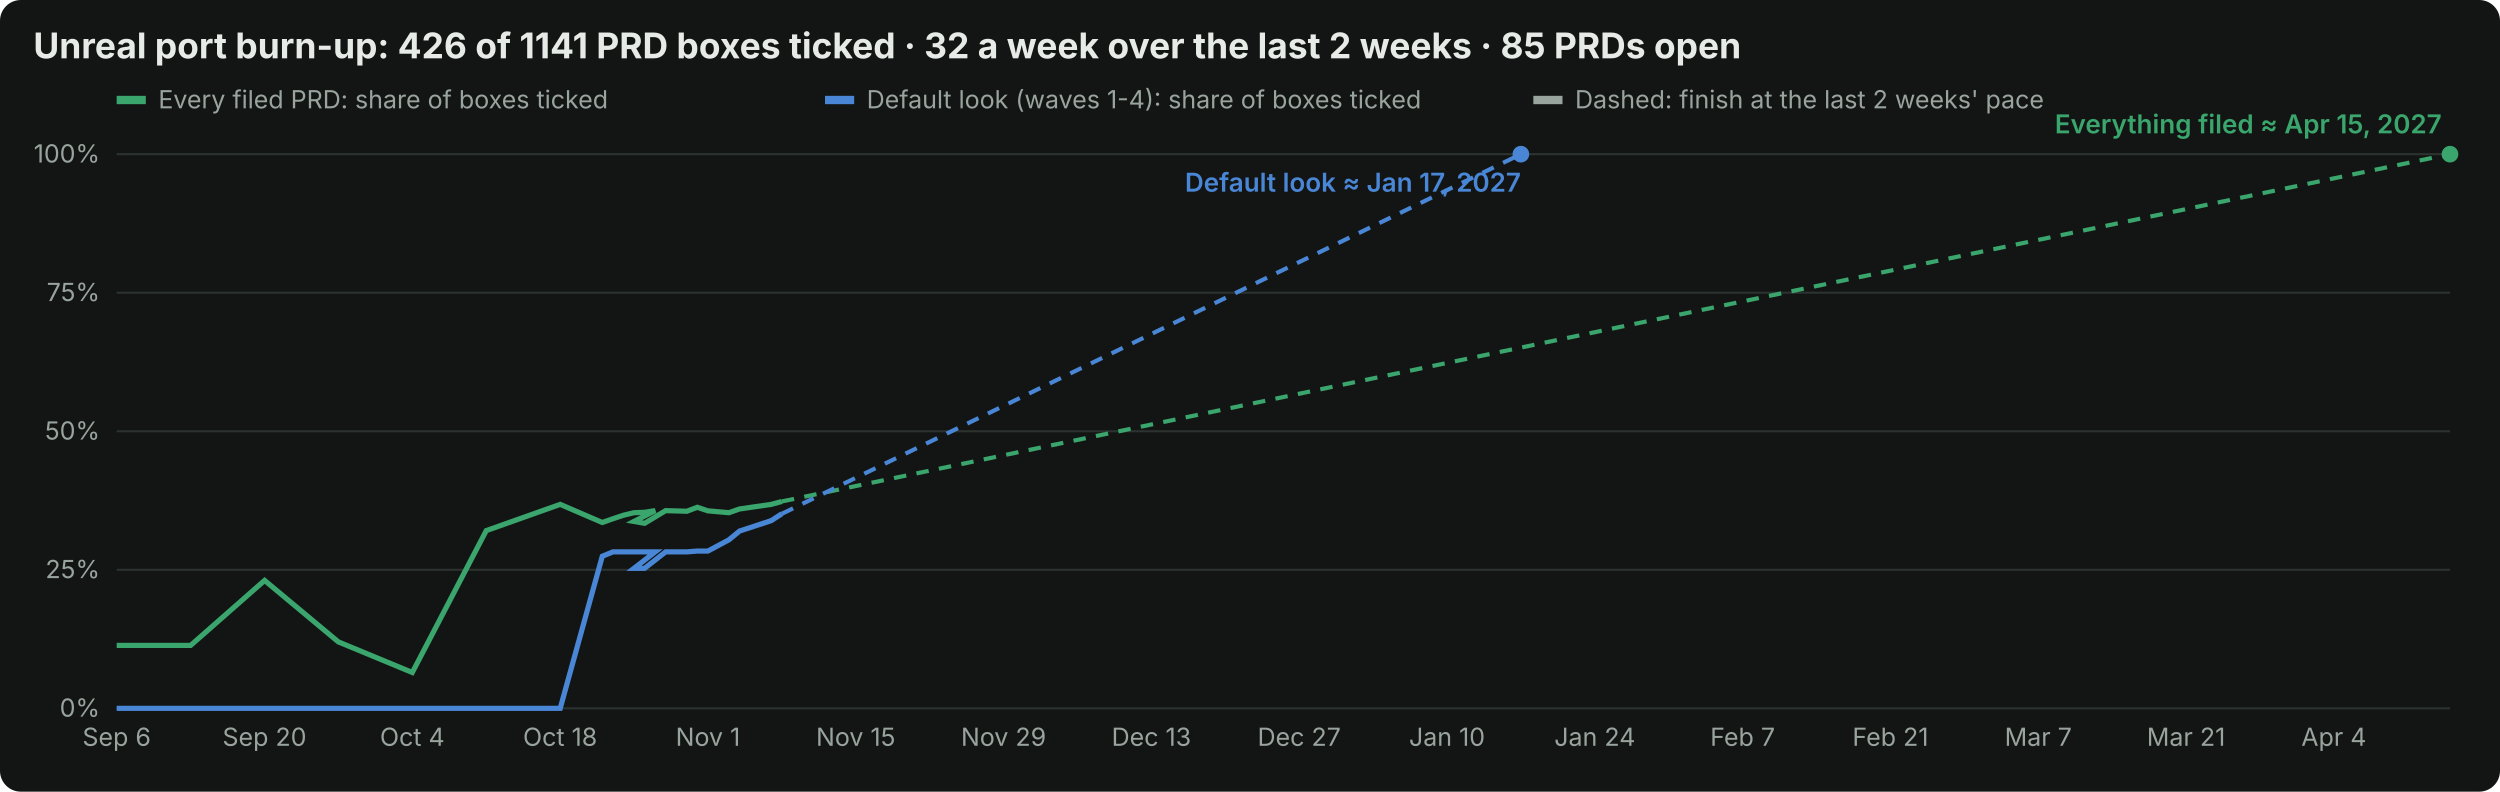
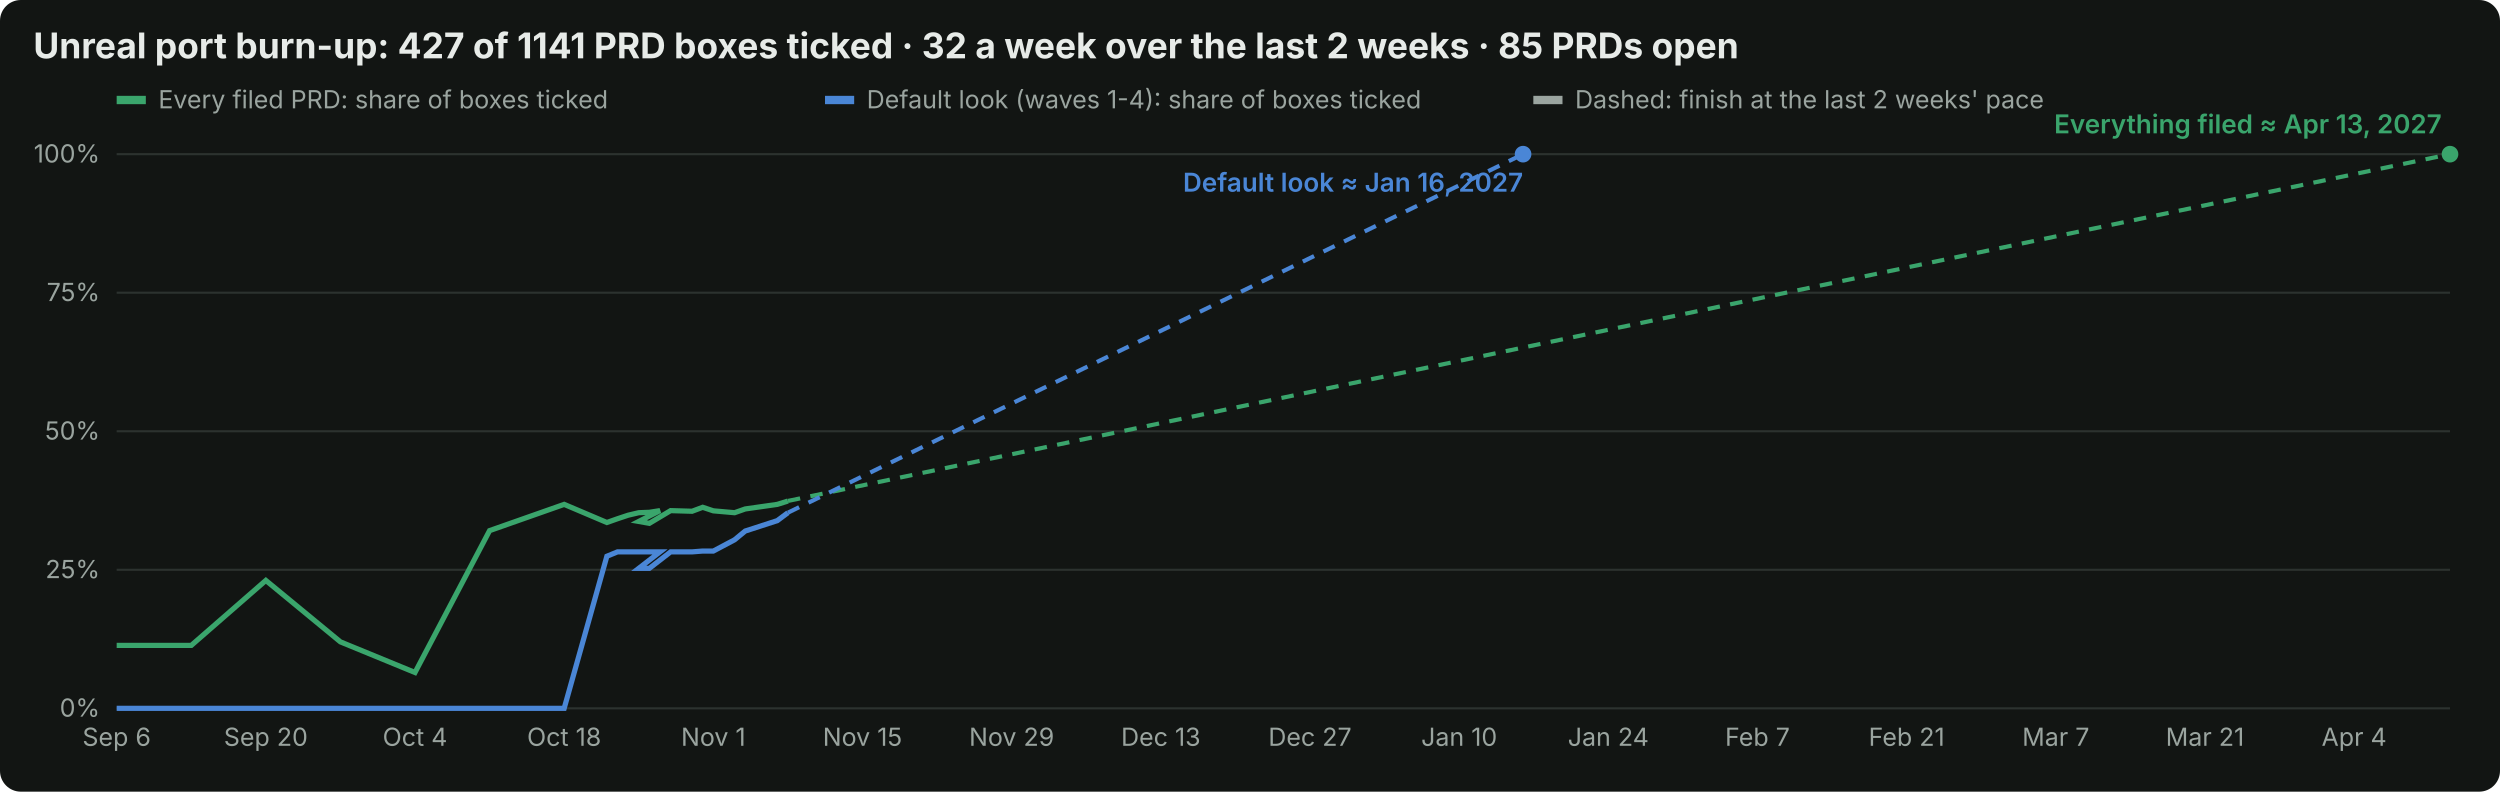
<svg xmlns="http://www.w3.org/2000/svg" viewBox="0 0 1200 380" width="1200" height="380" font-family="system-ui, -apple-system, Segoe UI, sans-serif">
  <style>.h{fill:#e7ebe8;font-size:17px;font-weight:700}.t{fill:#9aa49f;font-size:12px}.e{font-size:12.5px;font-weight:600}</style>
  <rect width="1200" height="380" rx="10" fill="#121513" />
-   <text x="16" y="28" class="h">Unreal port burn-up: 426 of 1141 PRD boxes ticked · 32 a week over the last 2 weeks · 85 PRDs open</text>
+   <text x="16" y="28" class="h">Unreal port burn-up: 427 of 1141 PRD boxes ticked · 32 a week over the last 2 weeks · 85 PRDs open</text>
  <rect x="56" y="46" width="14" height="4" fill="#3aa56c" />
  <text x="76" y="52" class="t">Every filed PRD: share of boxes ticked</text>
  <rect x="396" y="46" width="14" height="4" fill="#4a86d6" />
  <text x="416" y="52" class="t">Default look (waves 1-4): share of boxes ticked</text>
  <rect x="736" y="46" width="14" height="4" fill="#9aa49f" />
  <text x="756" y="52" class="t">Dashed: finish at the last 2 weeks' pace</text>
  <line x1="56" x2="1176" y1="340" y2="340" stroke="#2c322f" />
  <text x="48" y="344" class="t" text-anchor="end">0%</text>
  <line x1="56" x2="1176" y1="273.5" y2="273.5" stroke="#2c322f" />
  <text x="48" y="277.5" class="t" text-anchor="end">25%</text>
  <line x1="56" x2="1176" y1="207" y2="207" stroke="#2c322f" />
  <text x="48" y="211" class="t" text-anchor="end">50%</text>
  <line x1="56" x2="1176" y1="140.5" y2="140.5" stroke="#2c322f" />
  <text x="48" y="144.5" class="t" text-anchor="end">75%</text>
  <line x1="56" x2="1176" y1="74" y2="74" stroke="#2c322f" />
  <text x="48" y="78" class="t" text-anchor="end">100%</text>
  <text x="56" y="358" class="t" text-anchor="middle">Sep 6</text>
-   <text x="126.95" y="358" class="t" text-anchor="middle">Sep 20</text>
-   <text x="197.9" y="358" class="t" text-anchor="middle">Oct 4</text>
-   <text x="268.851" y="358" class="t" text-anchor="middle">Oct 18</text>
-   <text x="339.801" y="358" class="t" text-anchor="middle">Nov 1</text>
-   <text x="410.751" y="358" class="t" text-anchor="middle">Nov 15</text>
-   <text x="481.701" y="358" class="t" text-anchor="middle">Nov 29</text>
-   <text x="552.652" y="358" class="t" text-anchor="middle">Dec 13</text>
-   <text x="623.602" y="358" class="t" text-anchor="middle">Dec 27</text>
-   <text x="694.552" y="358" class="t" text-anchor="middle">Jan 10</text>
-   <text x="765.502" y="358" class="t" text-anchor="middle">Jan 24</text>
-   <text x="836.452" y="358" class="t" text-anchor="middle">Feb 7</text>
-   <text x="907.403" y="358" class="t" text-anchor="middle">Feb 21</text>
-   <text x="978.353" y="358" class="t" text-anchor="middle">Mar 7</text>
-   <text x="1049.303" y="358" class="t" text-anchor="middle">Mar 21</text>
-   <text x="1120.253" y="358" class="t" text-anchor="middle">Apr 4</text>
-   <path d="M56.0,309.8L91.5,309.8L127.0,278.6L162.4,308.1L197.9,322.8L233.4,254.7L268.9,242.1L289.1,250.8L294.2,249.0L299.3,247.3L304.3,246.1L309.4,245.9L314.5,245.1L304.3,250.3L309.4,251.2L319.5,245.1L329.7,245.4L334.7,243.5L339.8,245.2L349.9,246.1L355.0,244.3L370.2,242.1L375.3,240.7" stroke="#3aa56c" stroke-width="2.5" fill="none" />
-   <path d="M56.0,340.0L91.5,340.0L127.0,340.0L162.4,340.0L197.9,340.0L233.4,340.0L268.9,340.0L289.1,267.0L294.2,264.9L299.3,264.9L304.3,264.9L309.4,264.9L314.5,264.9L304.3,272.8L309.4,272.8L319.5,264.9L329.7,264.9L334.7,264.5L339.8,264.5L349.9,259.1L355.0,254.9L370.2,249.9L375.3,246.6" stroke="#4a86d6" stroke-width="2.5" fill="none" />
-   <path d="M375.276,240.687L1176,74" stroke="#3aa56c" stroke-width="2" stroke-dasharray="6 5" fill="none" />
+   <text x="127.598" y="358" class="t" text-anchor="middle">Sep 20</text>
+   <text x="199.196" y="358" class="t" text-anchor="middle">Oct 4</text>
+   <text x="270.795" y="358" class="t" text-anchor="middle">Oct 18</text>
+   <text x="342.393" y="358" class="t" text-anchor="middle">Nov 1</text>
+   <text x="413.991" y="358" class="t" text-anchor="middle">Nov 15</text>
+   <text x="485.589" y="358" class="t" text-anchor="middle">Nov 29</text>
+   <text x="557.187" y="358" class="t" text-anchor="middle">Dec 13</text>
+   <text x="628.785" y="358" class="t" text-anchor="middle">Dec 27</text>
+   <text x="700.384" y="358" class="t" text-anchor="middle">Jan 10</text>
+   <text x="771.982" y="358" class="t" text-anchor="middle">Jan 24</text>
+   <text x="843.58" y="358" class="t" text-anchor="middle">Feb 7</text>
+   <text x="915.178" y="358" class="t" text-anchor="middle">Feb 21</text>
+   <text x="986.776" y="358" class="t" text-anchor="middle">Mar 7</text>
+   <text x="1058.374" y="358" class="t" text-anchor="middle">Mar 21</text>
+   <text x="1129.973" y="358" class="t" text-anchor="middle">Apr 4</text>
+   <path d="M56.0,309.8L91.8,309.8L127.6,278.6L163.4,308.1L199.2,322.8L235.0,254.7L270.8,242.1L291.3,250.8L296.4,249.0L301.5,247.3L306.6,246.1L311.7,245.9L316.8,245.1L306.6,250.3L311.7,251.2L321.9,245.1L332.2,245.4L337.3,243.5L342.4,245.2L352.6,246.1L357.7,244.3L373.1,242.1L378.2,240.5" stroke="#3aa56c" stroke-width="2.5" fill="none" />
+   <path d="M56.0,340.0L91.8,340.0L127.6,340.0L163.4,340.0L199.2,340.0L235.0,340.0L270.8,340.0L291.3,267.0L296.4,264.9L301.5,264.9L306.6,264.9L311.7,264.9L316.8,264.9L306.6,272.8L311.7,272.8L321.9,264.9L332.2,264.9L337.3,264.5L342.4,264.5L352.6,259.1L357.7,254.9L373.1,249.9L378.2,246.1" stroke="#4a86d6" stroke-width="2.5" fill="none" />
+   <path d="M378.192,240.454L1176,74" stroke="#3aa56c" stroke-width="2" stroke-dasharray="6 5" fill="none" />
  <circle cx="1176" cy="74" r="4" fill="#3aa56c" />
-   <text x="1172" y="64" class="e" fill="#3aa56c" text-anchor="end">Everything filed ≈ Apr 15, 2027</text>
-   <path d="M375.276,246.629L730.027,74" stroke="#4a86d6" stroke-width="2" stroke-dasharray="6 5" fill="none" />
-   <circle cx="730.027" cy="74" r="4" fill="#4a86d6" />
-   <text x="730.027" y="92" class="e" fill="#4a86d6" text-anchor="end">Default look ≈ Jan 17, 2027</text>
+   <text x="1172" y="64" class="e" fill="#3aa56c" text-anchor="end">Everything filed ≈ Apr 13, 2027</text>
+   <path d="M378.192,246.086L731.068,74" stroke="#4a86d6" stroke-width="2" stroke-dasharray="6 5" fill="none" />
+   <circle cx="731.068" cy="74" r="4" fill="#4a86d6" />
+   <text x="731.068" y="92" class="e" fill="#4a86d6" text-anchor="end">Default look ≈ Jan 16, 2027</text>
</svg>
